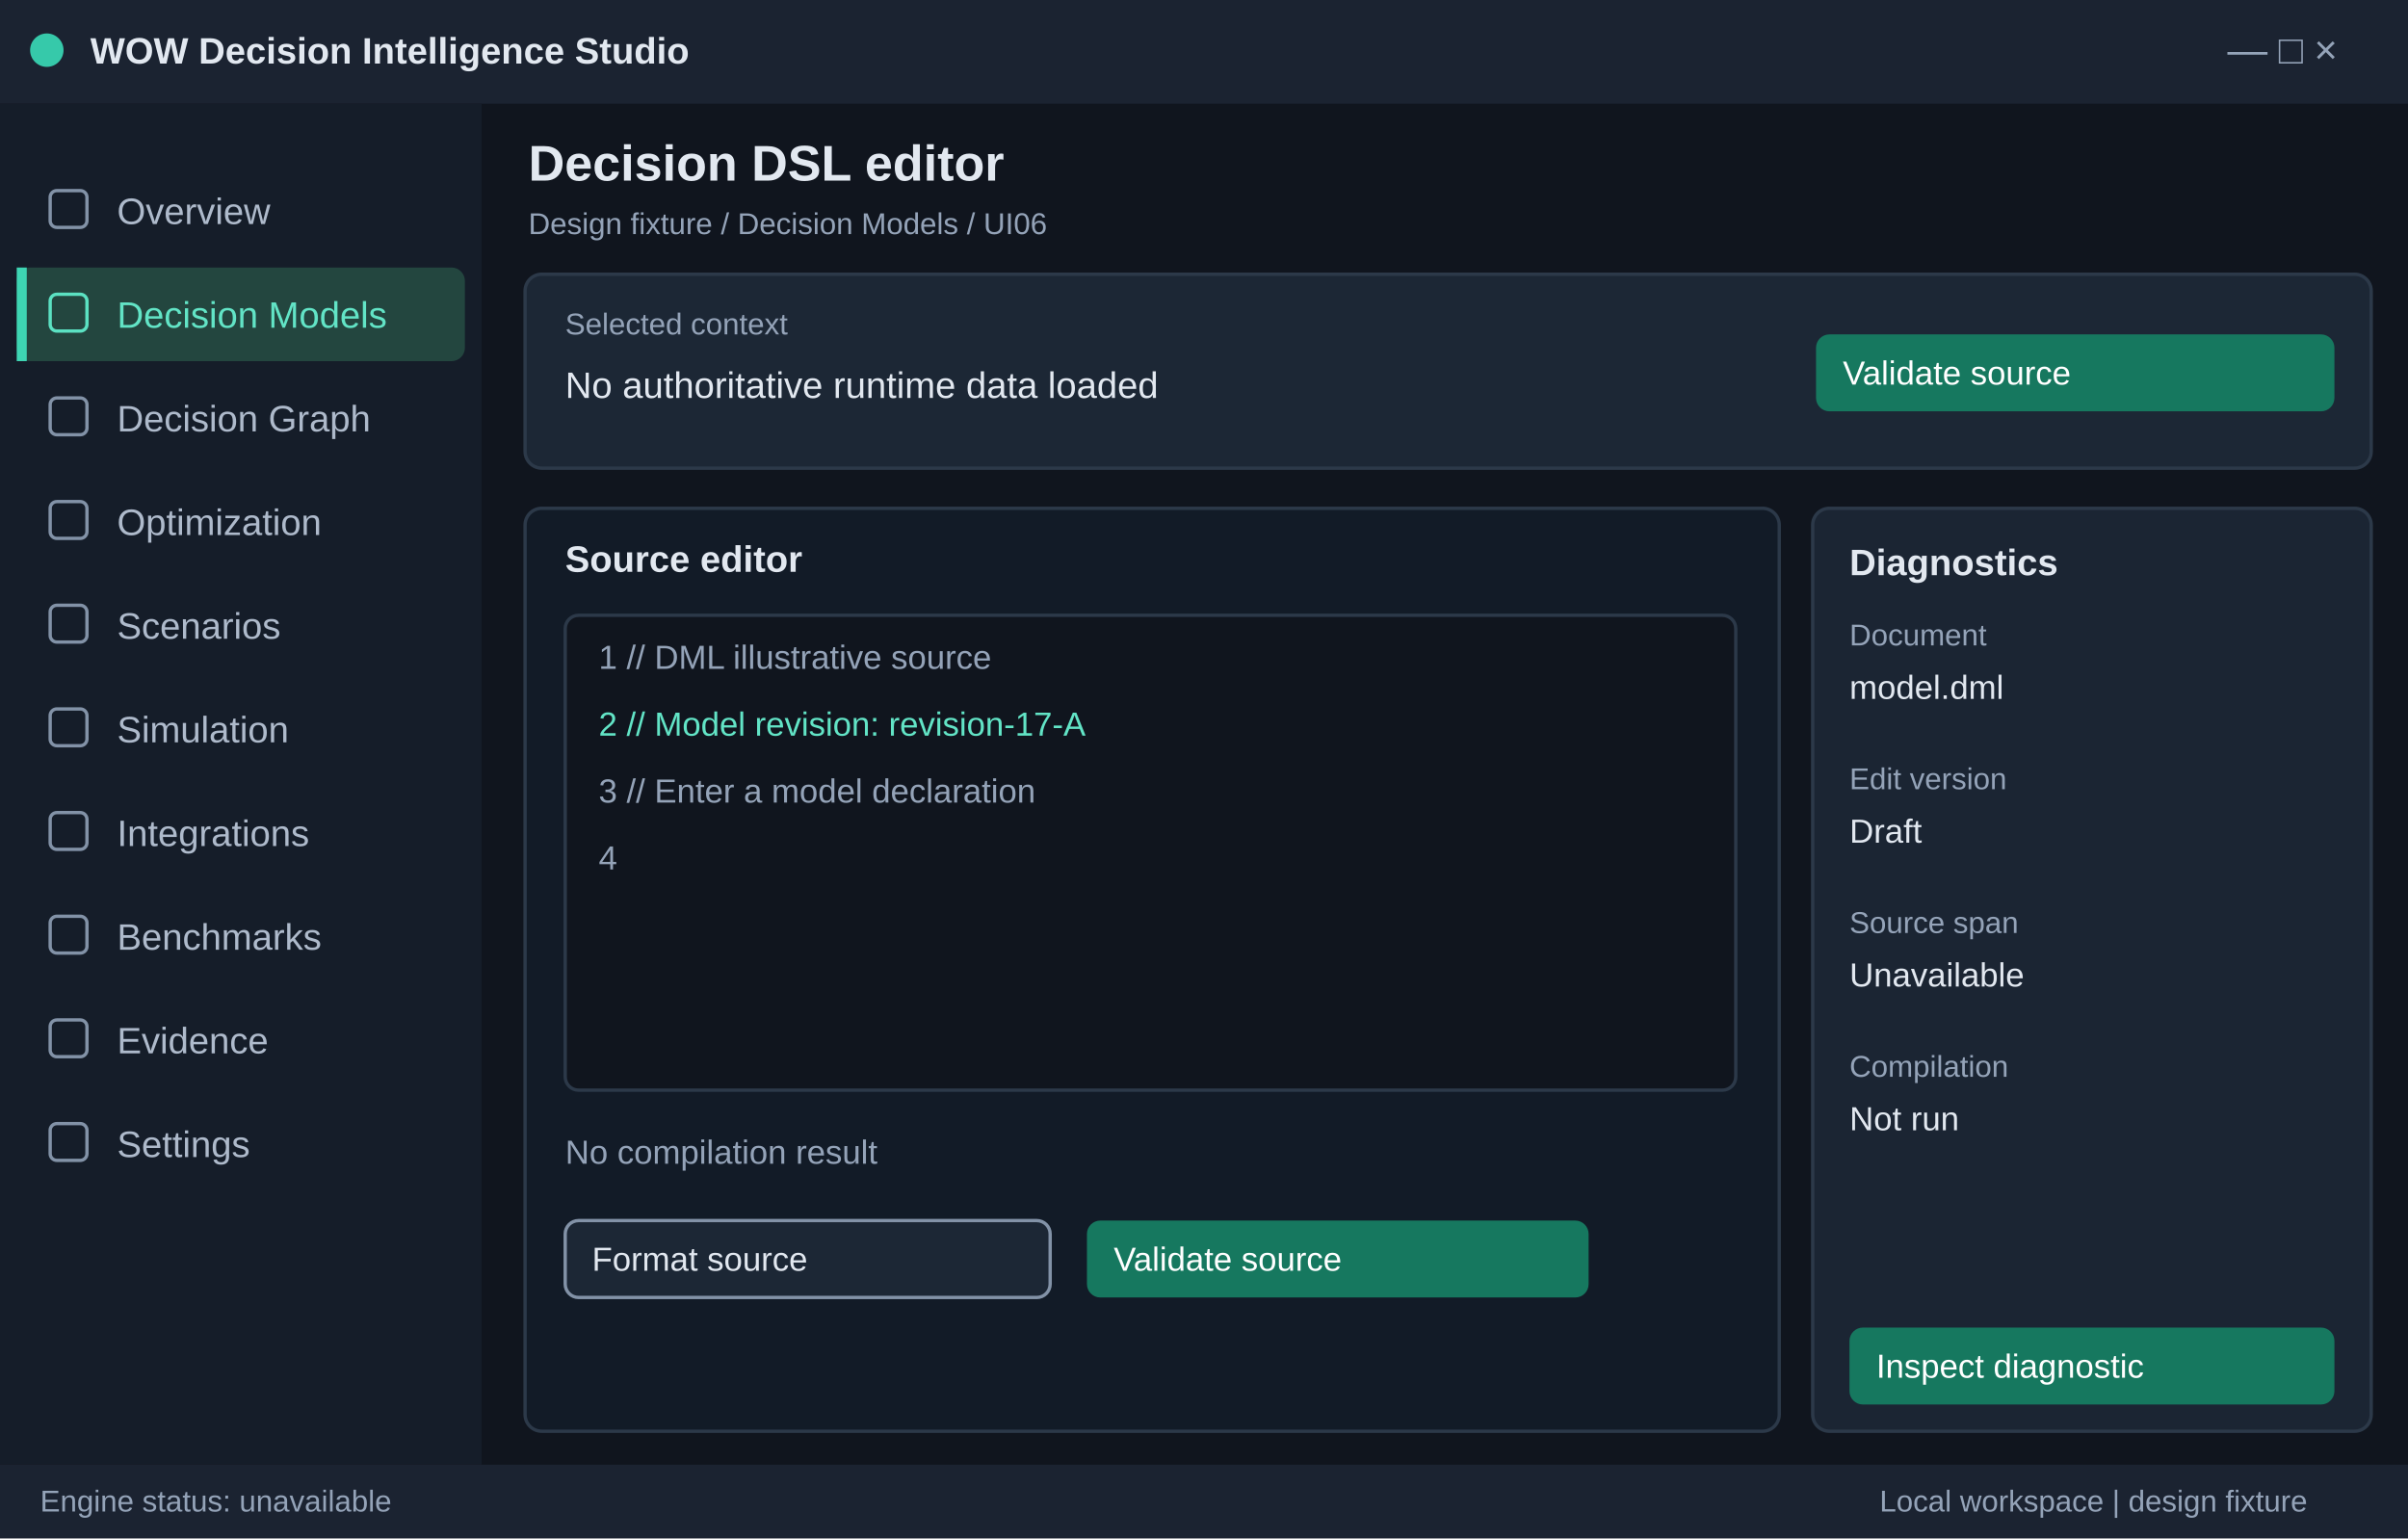
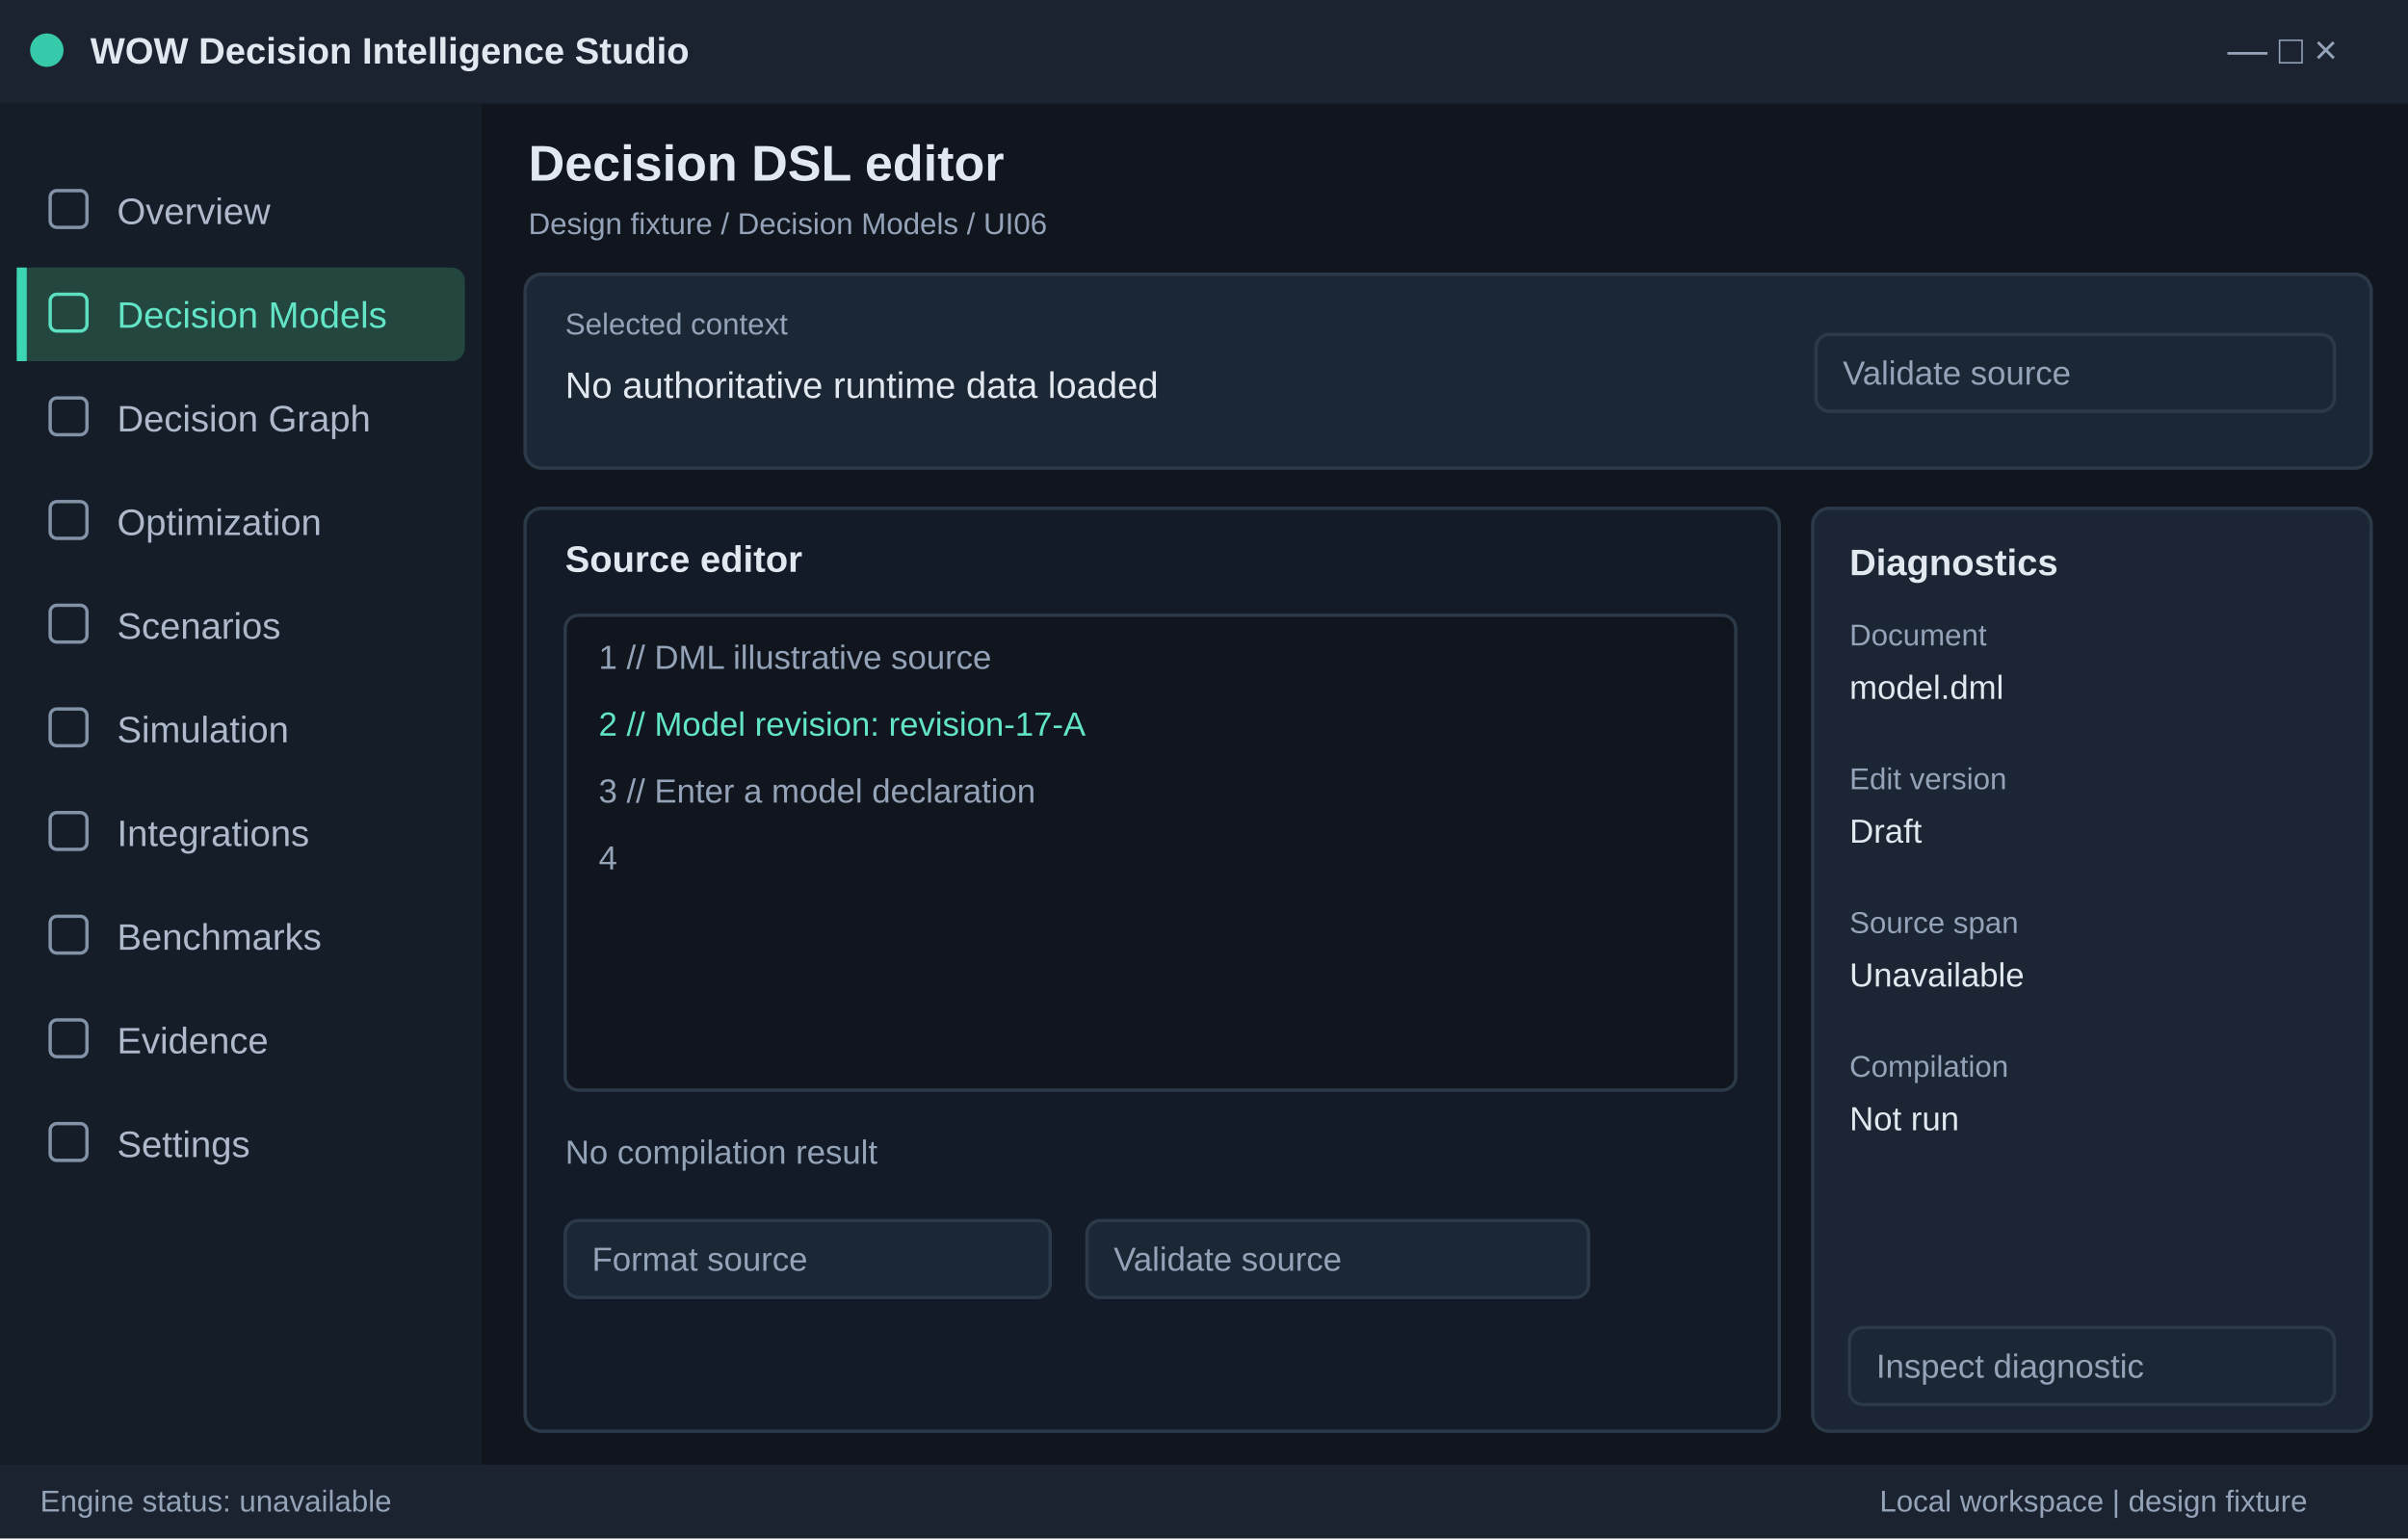
<svg xmlns="http://www.w3.org/2000/svg" viewBox="0 0 720 460" width="720" height="460" font-family="Segoe UI, Arial, sans-serif">
  <rect width="720" height="460" fill="#10151e" />
  <rect x="0" y="0" width="720" height="31" rx="0" fill="#1b2331" />
  <circle cx="14" cy="15" r="5" fill="#36c9aa" />
  <text x="27" y="19" font-size="11" fill="#e2e8f0" font-weight="700" text-anchor="start">WOW Decision Intelligence Studio</text>
  <text x="666" y="19" font-size="12" fill="#94a3b8" font-weight="400" text-anchor="start">— □ ×</text>
  <rect x="0" y="31" width="144" height="407" rx="0" fill="#151d29" />
  <rect x="15" y="57" width="11" height="11" rx="2" fill="none" stroke="#8292a7" />
  <text x="35" y="67" font-size="11" fill="#aebacb" font-weight="400" text-anchor="start">Overview</text>
  <rect x="5" y="80" width="134" height="28" rx="4" fill="#23463f" stroke="none" />
  <rect x="5" y="80" width="3" height="28" rx="0" fill="#3ed5b3" stroke="none" />
  <rect x="15" y="88" width="11" height="11" rx="2" fill="none" stroke="#5be1c2" />
  <text x="35" y="98" font-size="11" fill="#62e4c6" font-weight="400" text-anchor="start">Decision Models</text>
  <rect x="15" y="119" width="11" height="11" rx="2" fill="none" stroke="#8292a7" />
  <text x="35" y="129" font-size="11" fill="#aebacb" font-weight="400" text-anchor="start">Decision Graph</text>
  <rect x="15" y="150" width="11" height="11" rx="2" fill="none" stroke="#8292a7" />
  <text x="35" y="160" font-size="11" fill="#aebacb" font-weight="400" text-anchor="start">Optimization</text>
  <rect x="15" y="181" width="11" height="11" rx="2" fill="none" stroke="#8292a7" />
  <text x="35" y="191" font-size="11" fill="#aebacb" font-weight="400" text-anchor="start">Scenarios</text>
  <rect x="15" y="212" width="11" height="11" rx="2" fill="none" stroke="#8292a7" />
  <text x="35" y="222" font-size="11" fill="#aebacb" font-weight="400" text-anchor="start">Simulation</text>
  <rect x="15" y="243" width="11" height="11" rx="2" fill="none" stroke="#8292a7" />
  <text x="35" y="253" font-size="11" fill="#aebacb" font-weight="400" text-anchor="start">Integrations</text>
  <rect x="15" y="274" width="11" height="11" rx="2" fill="none" stroke="#8292a7" />
  <text x="35" y="284" font-size="11" fill="#aebacb" font-weight="400" text-anchor="start">Benchmarks</text>
  <rect x="15" y="305" width="11" height="11" rx="2" fill="none" stroke="#8292a7" />
  <text x="35" y="315" font-size="11" fill="#aebacb" font-weight="400" text-anchor="start">Evidence</text>
  <rect x="15" y="336" width="11" height="11" rx="2" fill="none" stroke="#8292a7" />
  <text x="35" y="346" font-size="11" fill="#aebacb" font-weight="400" text-anchor="start">Settings</text>
  <text x="158" y="54" font-size="15" fill="#e2e8f0" font-weight="700">Decision DSL editor</text>
  <text x="158" y="70" font-size="9" fill="#94a3b8" font-weight="400">Design fixture / Decision Models / UI06</text>
  <rect x="157" y="82" width="552" height="58" rx="5" fill="#1c2735" stroke="#2c3949" />
  <text x="169" y="100" font-size="9" fill="#94a3b8" font-weight="400">Selected context</text>
  <text x="169" y="119" font-size="11" fill="#e2e8f0" font-weight="400">No authoritative runtime data loaded</text>
-   <rect x="543" y="100" width="155" height="23" rx="4" fill="#16785f" stroke="none" />
-   <text x="551" y="115" font-size="10" fill="#fff" font-weight="400">Validate source</text>
+   <g data-control="Validate source" data-enabled="false">
+     <rect x="543" y="100" width="155" height="23" rx="4" fill="#1c2735" stroke="#2c3949" />
+     <text x="551" y="115" font-size="10" fill="#94a3b8" font-weight="400">Validate source</text>
+   </g>
  <rect x="157" y="152" width="375" height="276" rx="5" fill="#121b27" stroke="#2c3949" />
  <text x="169" y="171" font-size="11" fill="#e2e8f0" font-weight="700">Source editor</text>
  <rect x="169" y="184" width="350" height="142" rx="4" fill="#10151e" stroke="#2c3949" />
  <text x="179" y="200" font-size="10" fill="#94a3b8" font-weight="400">1  // DML illustrative source</text>
  <text x="179" y="220" font-size="10" fill="#62e4c6" font-weight="400">2  // Model revision: revision-17-A</text>
  <text x="179" y="240" font-size="10" fill="#94a3b8" font-weight="400">3  // Enter a model declaration</text>
  <text x="179" y="260" font-size="10" fill="#94a3b8" font-weight="400">4  </text>
  <text x="169" y="348" font-size="10" fill="#94a3b8" font-weight="400">No compilation result</text>
-   <rect x="169" y="365" width="145" height="23" rx="4" fill="#1c2735" stroke="#8292a7" />
-   <text x="177" y="380" font-size="10" fill="#e2e8f0" font-weight="400">Format source</text>
-   <rect x="325" y="365" width="150" height="23" rx="4" fill="#16785f" stroke="none" />
-   <text x="333" y="380" font-size="10" fill="#fff" font-weight="400">Validate source</text>
+   <g data-control="Format source" data-enabled="false">
+     <rect x="169" y="365" width="145" height="23" rx="4" fill="#1c2735" stroke="#2c3949" />
+     <text x="177" y="380" font-size="10" fill="#94a3b8" font-weight="400">Format source</text>
+   </g>
+   <g data-control="Validate source" data-enabled="false">
+     <rect x="325" y="365" width="150" height="23" rx="4" fill="#1c2735" stroke="#2c3949" />
+     <text x="333" y="380" font-size="10" fill="#94a3b8" font-weight="400">Validate source</text>
+   </g>
  <rect x="542" y="152" width="167" height="276" rx="5" fill="#1b2533" stroke="#2c3949" />
  <text x="553" y="172" font-size="11" fill="#e2e8f0" font-weight="700">Diagnostics</text>
  <text x="553" y="193" font-size="9" fill="#94a3b8" font-weight="400">Document</text>
  <text x="553" y="209" font-size="10" fill="#e2e8f0" font-weight="400">model.dml</text>
  <text x="553" y="236" font-size="9" fill="#94a3b8" font-weight="400">Edit version</text>
  <text x="553" y="252" font-size="10" fill="#e2e8f0" font-weight="400">Draft</text>
  <text x="553" y="279" font-size="9" fill="#94a3b8" font-weight="400">Source span</text>
  <text x="553" y="295" font-size="10" fill="#e2e8f0" font-weight="400">Unavailable</text>
  <text x="553" y="322" font-size="9" fill="#94a3b8" font-weight="400">Compilation</text>
  <text x="553" y="338" font-size="10" fill="#e2e8f0" font-weight="400">Not run</text>
-   <rect x="553" y="397" width="145" height="23" rx="4" fill="#16785f" stroke="none" />
-   <text x="561" y="412" font-size="10" fill="#fff" font-weight="400">Inspect diagnostic</text>
+   <g data-control="Inspect diagnostic" data-enabled="false">
+     <rect x="553" y="397" width="145" height="23" rx="4" fill="#1c2735" stroke="#2c3949" />
+     <text x="561" y="412" font-size="10" fill="#94a3b8" font-weight="400">Inspect diagnostic</text>
+   </g>
  <rect x="0" y="438" width="720" height="22" rx="0" fill="#1b2331" stroke="none" />
  <text x="12" y="452" font-size="9" fill="#94a3b8" font-weight="400">Engine status: unavailable</text>
  <text x="562" y="452" font-size="9" fill="#94a3b8" font-weight="400">Local workspace | design fixture</text>
</svg>
